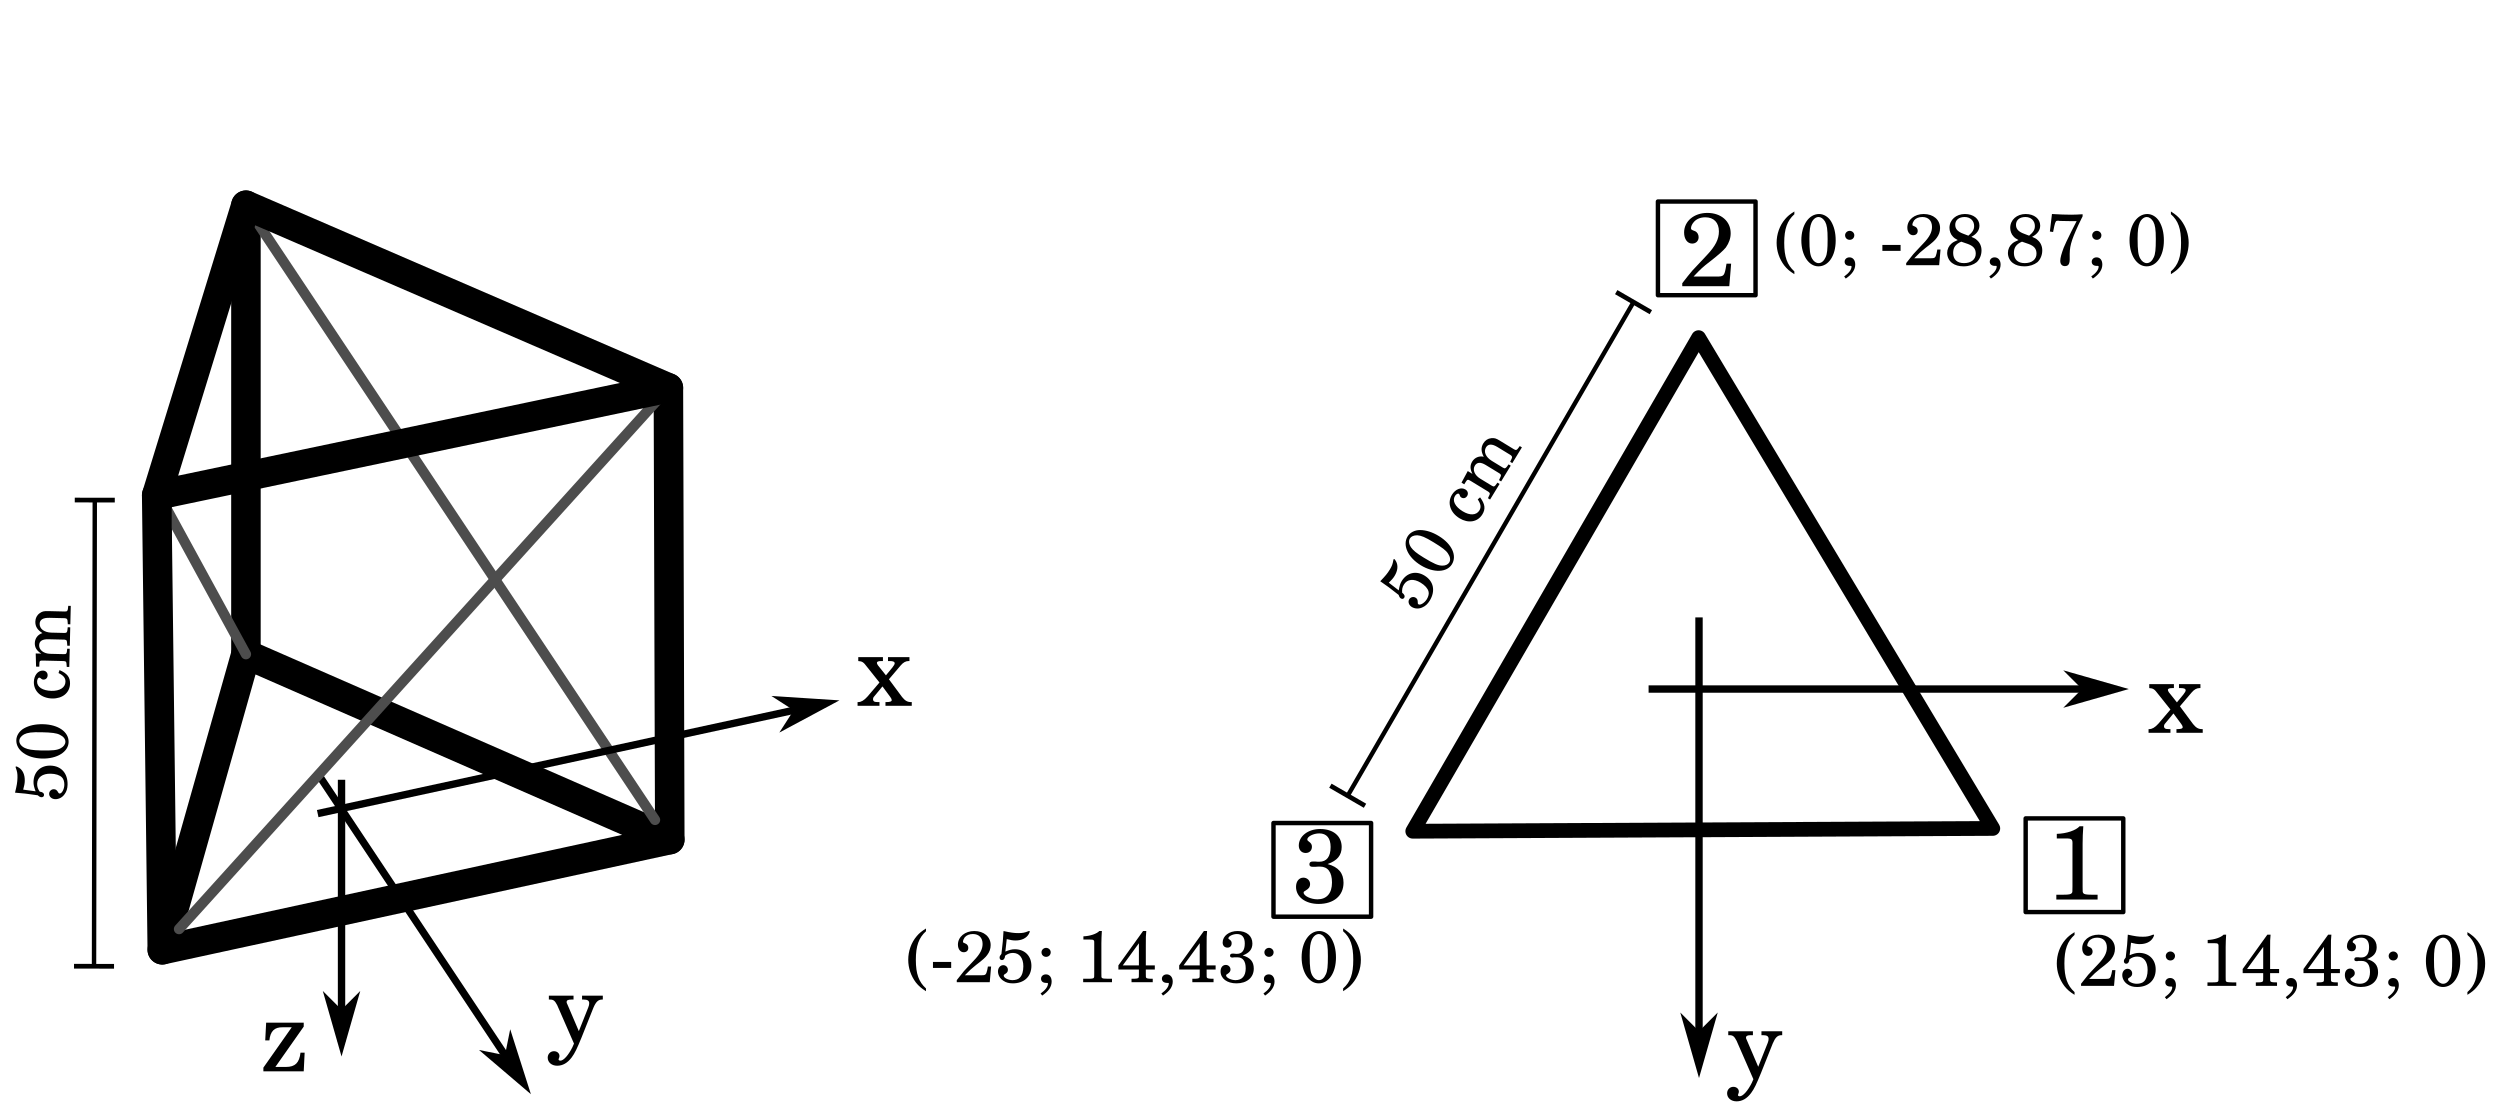
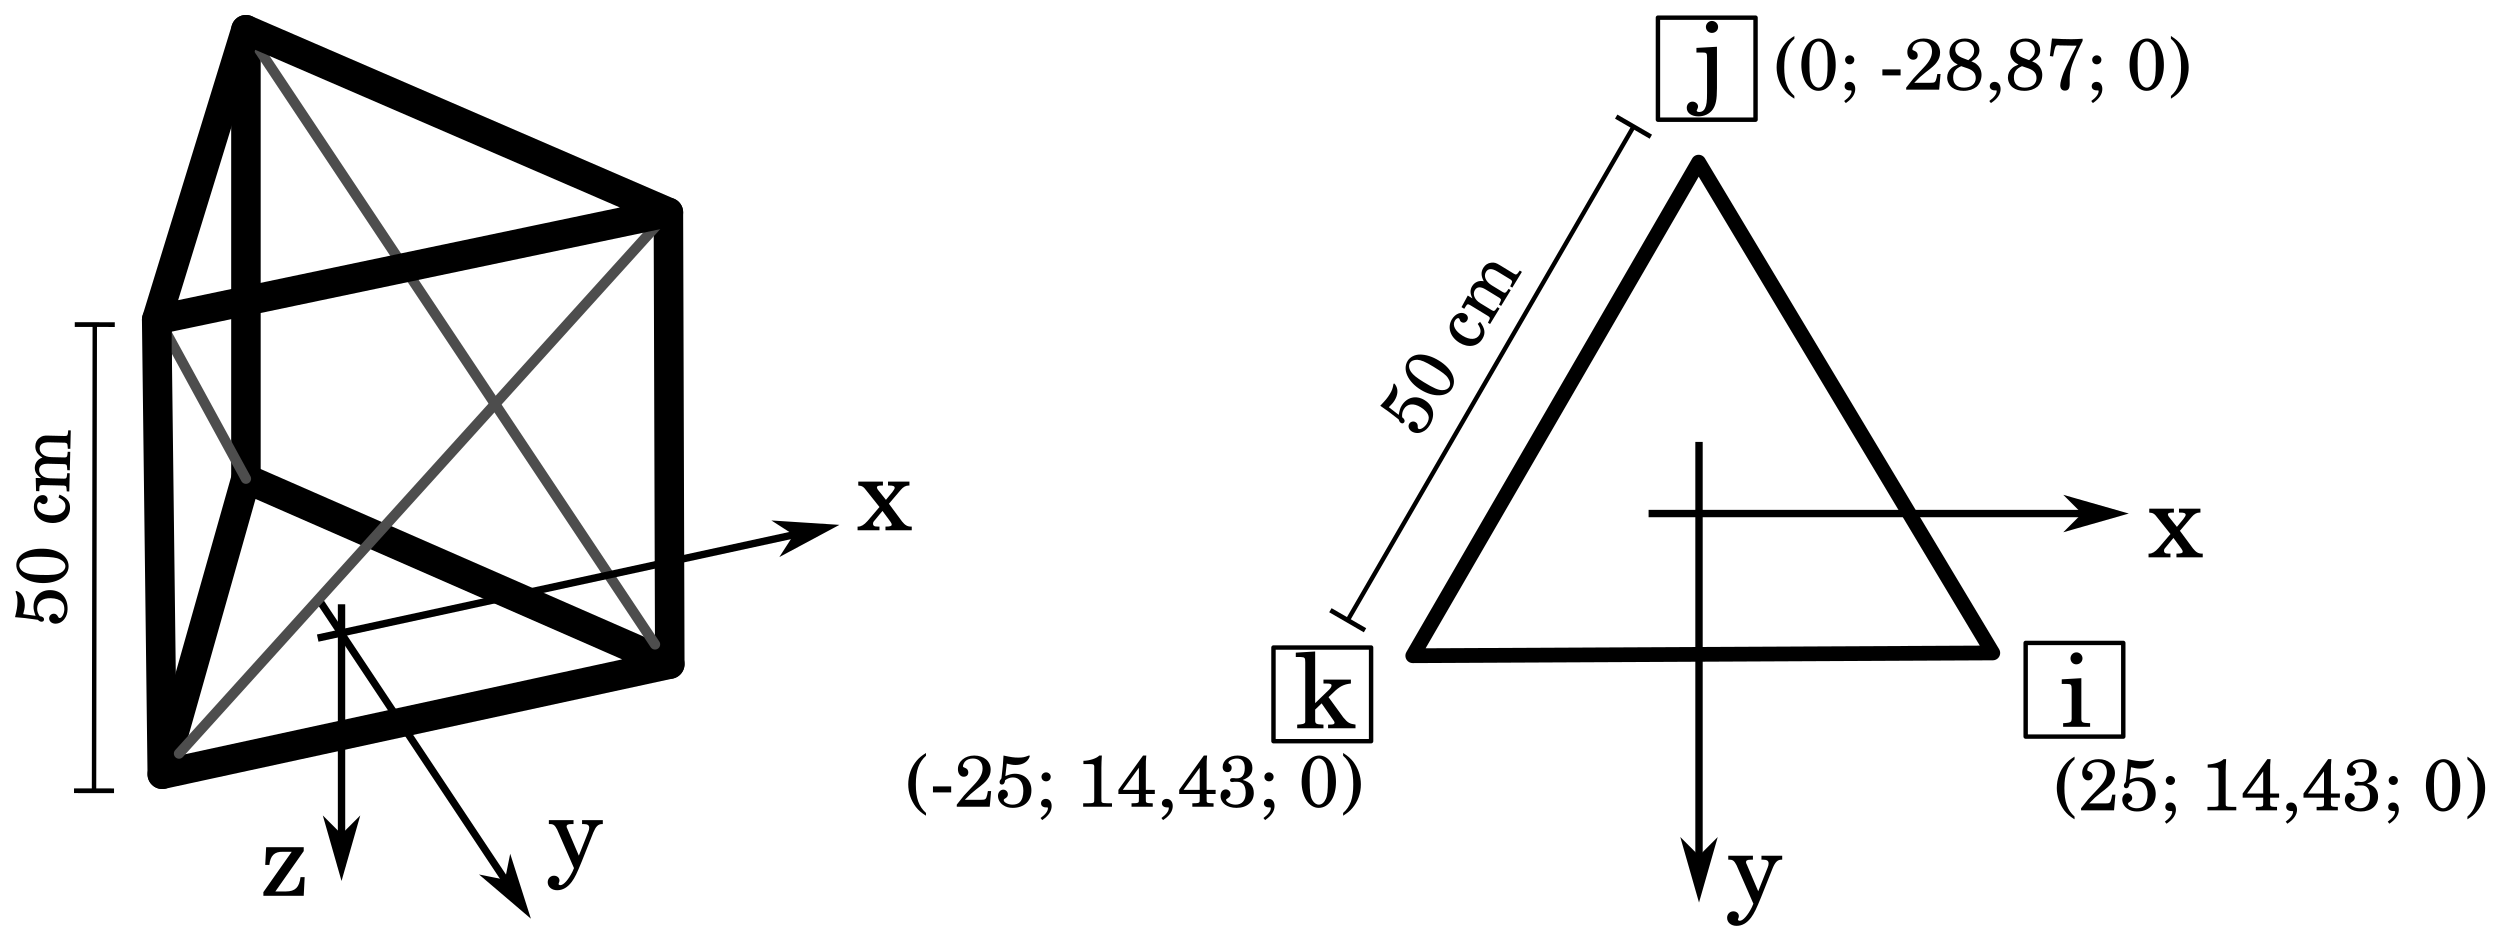
- <svg xmlns="http://www.w3.org/2000/svg" width="169.43mm" height="75.643mm" viewBox="0 0 169.43 75.643" version="1.1" id="svg8">
+ <svg xmlns="http://www.w3.org/2000/svg" width="169.43mm" height="63.749mm" viewBox="0 0 169.43 63.749" version="1.1" id="svg8">
  <defs id="defs2">
    <marker orient="auto" refY="0" refX="0" id="Arrow2Mstart" style="overflow:visible">
      <path id="path4591" style="fill:#000000;fill-opacity:1;fill-rule:evenodd;stroke:#000000;stroke-width:0.625;stroke-linejoin:round;stroke-opacity:1" d="M 8.719,4.034 -2.207,0.016 8.719,-4.002 c -1.745,2.372 -1.735,5.617 -6e-7,8.035 z" transform="scale(0.6)" />
    </marker>
    <marker style="overflow:visible" id="marker16600" refX="0" refY="0" orient="auto">
      <path transform="matrix(-0.4,0,0,-0.4,-4,0)" style="fill:#000000;fill-opacity:1;fill-rule:evenodd;stroke:#000000;stroke-width:1pt;stroke-opacity:1" d="M 0,0 5,-5 -12.5,0 5,5 Z" id="path16598" />
    </marker>
    <marker orient="auto" refY="0" refX="0" id="marker4816" style="overflow:visible">
      <path id="path4814" d="M 0,5.65 V -5.65" style="fill:none;fill-opacity:0.75;fill-rule:evenodd;stroke:#000000;stroke-width:1pt;stroke-opacity:1" transform="scale(0.8)" />
    </marker>
    <marker orient="auto" refY="0" refX="0" id="StopL" style="overflow:visible">
      <path id="path4707" d="M 0,5.65 V -5.65" style="fill:none;fill-opacity:0.75;fill-rule:evenodd;stroke:#000000;stroke-width:1pt;stroke-opacity:1" transform="scale(0.8)" />
    </marker>
    <marker style="overflow:visible" id="marker7769" refX="0" refY="0" orient="auto">
      <path transform="matrix(-0.4,0,0,-0.4,-4,0)" style="fill:#000000;fill-opacity:1;fill-rule:evenodd;stroke:#000000;stroke-width:1pt;stroke-opacity:1" d="M 0,0 5,-5 -12.5,0 5,5 Z" id="path7767" />
    </marker>
    <marker orient="auto" refY="0" refX="0" id="marker5375" style="overflow:visible">
      <path id="path5373" d="M 0,0 5,-5 -12.5,0 5,5 Z" style="fill:#000000;fill-opacity:1;fill-rule:evenodd;stroke:#000000;stroke-width:1pt;stroke-opacity:1" transform="matrix(-0.4,0,0,-0.4,-4,0)" />
    </marker>
    <marker orient="auto" refY="0" refX="0" id="marker5323" style="overflow:visible">
      <path id="path5321" d="M 0,0 5,-5 -12.5,0 5,5 Z" style="fill:#000000;fill-opacity:1;fill-rule:evenodd;stroke:#000000;stroke-width:1pt;stroke-opacity:1" transform="matrix(-0.4,0,0,-0.4,-4,0)" />
    </marker>
    <marker orient="auto" refY="0" refX="0" id="marker5265" style="overflow:visible">
      <path id="path5263" d="M 0,0 5,-5 -12.5,0 5,5 Z" style="fill:#000000;fill-opacity:1;fill-rule:evenodd;stroke:#000000;stroke-width:1pt;stroke-opacity:1" transform="matrix(0.4,0,0,0.4,4,0)" />
    </marker>
    <marker orient="auto" refY="0" refX="0" id="marker5225" style="overflow:visible">
      <path id="path5223" d="M 0,0 5,-5 -12.5,0 5,5 Z" style="fill:#000000;fill-opacity:1;fill-rule:evenodd;stroke:#000000;stroke-width:1pt;stroke-opacity:1" transform="matrix(0.4,0,0,0.4,4,0)" />
    </marker>
    <marker style="overflow:visible" id="marker5131" refX="0" refY="0" orient="auto">
      <path transform="matrix(-0.4,0,0,-0.4,-4,0)" style="fill:#000000;fill-opacity:1;fill-rule:evenodd;stroke:#000000;stroke-width:1pt;stroke-opacity:1" d="M 0,0 5,-5 -12.5,0 5,5 Z" id="path5129" />
    </marker>
    <marker orient="auto" refY="0" refX="0" id="Arrow1Mend" style="overflow:visible">
      <path id="path4704" d="M 0,0 5,-5 -12.5,0 5,5 Z" style="fill:#000000;fill-opacity:1;fill-rule:evenodd;stroke:#000000;stroke-width:1pt;stroke-opacity:1" transform="matrix(-0.4,0,0,-0.4,-4,0)" />
    </marker>
    <marker style="overflow:visible" id="marker4979" refX="0" refY="0" orient="auto">
      <path transform="matrix(0.4,0,0,0.4,4,0)" style="fill:#000000;fill-opacity:1;fill-rule:evenodd;stroke:#000000;stroke-width:1pt;stroke-opacity:1" d="M 0,0 5,-5 -12.5,0 5,5 Z" id="path4977" />
    </marker>
    <marker orient="auto" refY="0" refX="0" id="StopL-2" style="overflow:visible">
      <path id="path4707-9" d="M 0,5.65 V -5.65" style="fill:none;fill-opacity:0.75;fill-rule:evenodd;stroke:#000000;stroke-width:1pt;stroke-opacity:1" transform="scale(0.8)" />
    </marker>
    <marker orient="auto" refY="0" refX="0" id="marker4816-1" style="overflow:visible">
      <path id="path4814-2" d="M 0,5.65 V -5.65" style="fill:none;fill-opacity:0.75;fill-rule:evenodd;stroke:#000000;stroke-width:1pt;stroke-opacity:1" transform="scale(0.8)" />
    </marker>
    <marker orient="auto" refY="0" refX="0" id="Arrow2Mstart-3" style="overflow:visible">
      <path id="path4591-6" style="fill:#000000;fill-opacity:1;fill-rule:evenodd;stroke:#000000;stroke-width:0.625;stroke-linejoin:round;stroke-opacity:1" d="M 8.719,4.034 -2.207,0.016 8.719,-4.002 c -1.745,2.372 -1.735,5.617 -6e-7,8.035 z" transform="scale(0.6)" />
    </marker>
    <marker orient="auto" refY="0" refX="0" id="Arrow2Mstart-3-5" style="overflow:visible">
      <path id="path4591-6-3" style="fill:#000000;fill-opacity:1;fill-rule:evenodd;stroke:#000000;stroke-width:0.625;stroke-linejoin:round;stroke-opacity:1" d="M 8.719,4.034 -2.207,0.016 8.719,-4.002 c -1.745,2.372 -1.735,5.617 -6e-7,8.035 z" transform="scale(0.6)" />
    </marker>
    <marker orient="auto" refY="0" refX="0" id="Arrow2Mstart-5" style="overflow:visible">
      <path id="path4591-62" style="fill:#000000;fill-opacity:1;fill-rule:evenodd;stroke:#000000;stroke-width:0.625;stroke-linejoin:round;stroke-opacity:1" d="M 8.719,4.034 -2.207,0.016 8.719,-4.002 c -1.745,2.372 -1.735,5.617 -6e-7,8.035 z" transform="scale(0.6)" />
    </marker>
    <marker orient="auto" refY="0" refX="0" id="Arrow2Mstart-3-5-2" style="overflow:visible">
      <path id="path4591-6-3-7" style="fill:#000000;fill-opacity:1;fill-rule:evenodd;stroke:#000000;stroke-width:0.625;stroke-linejoin:round;stroke-opacity:1" d="M 8.719,4.034 -2.207,0.016 8.719,-4.002 c -1.745,2.372 -1.735,5.617 -6e-7,8.035 z" transform="scale(0.6)" />
    </marker>
    <marker orient="auto" refY="0" refX="0" id="Arrow2Mstart-5-0" style="overflow:visible">
      <path id="path4591-62-9" style="fill:#000000;fill-opacity:1;fill-rule:evenodd;stroke:#000000;stroke-width:0.625;stroke-linejoin:round;stroke-opacity:1" d="M 8.719,4.034 -2.207,0.016 8.719,-4.002 c -1.745,2.372 -1.735,5.617 -6e-7,8.035 z" transform="scale(0.6)" />
    </marker>
    <marker orient="auto" refY="0" refX="0" id="Arrow2Mstart-3-3" style="overflow:visible">
      <path id="path4591-6-6" style="fill:#000000;fill-opacity:1;fill-rule:evenodd;stroke:#000000;stroke-width:0.625;stroke-linejoin:round;stroke-opacity:1" d="M 8.719,4.034 -2.207,0.016 8.719,-4.002 c -1.745,2.372 -1.735,5.617 -6e-7,8.035 z" transform="scale(0.6)" />
    </marker>
    <marker orient="auto" refY="0" refX="0" id="Arrow2Mstart-0" style="overflow:visible">
      <path id="path4591-626" style="fill:#000000;fill-opacity:1;fill-rule:evenodd;stroke:#000000;stroke-width:0.625;stroke-linejoin:round;stroke-opacity:1" d="M 8.719,4.034 -2.207,0.016 8.719,-4.002 c -1.745,2.372 -1.735,5.617 -6e-7,8.035 z" transform="scale(0.6)" />
    </marker>
    <marker orient="auto" refY="0" refX="0" id="Arrow2Mstart-3-5-2-2" style="overflow:visible">
      <path id="path4591-6-3-7-0" style="fill:#000000;fill-opacity:1;fill-rule:evenodd;stroke:#000000;stroke-width:0.625;stroke-linejoin:round;stroke-opacity:1" d="M 8.719,4.034 -2.207,0.016 8.719,-4.002 c -1.745,2.372 -1.735,5.617 -6e-7,8.035 z" transform="scale(0.6)" />
    </marker>
    <marker orient="auto" refY="0" refX="0" id="Arrow2Mstart-5-0-2" style="overflow:visible">
      <path id="path4591-62-9-3" style="fill:#000000;fill-opacity:1;fill-rule:evenodd;stroke:#000000;stroke-width:0.625;stroke-linejoin:round;stroke-opacity:1" d="M 8.719,4.034 -2.207,0.016 8.719,-4.002 c -1.745,2.372 -1.735,5.617 -6e-7,8.035 z" transform="scale(0.6)" />
    </marker>
    <marker orient="auto" refY="0" refX="0" id="Arrow2Mstart-3-3-7" style="overflow:visible">
      <path id="path4591-6-6-5" style="fill:#000000;fill-opacity:1;fill-rule:evenodd;stroke:#000000;stroke-width:0.625;stroke-linejoin:round;stroke-opacity:1" d="M 8.719,4.034 -2.207,0.016 8.719,-4.002 c -1.745,2.372 -1.735,5.617 -6e-7,8.035 z" transform="scale(0.6)" />
    </marker>
    <marker orient="auto" refY="0" refX="0" id="Arrow2Mstart-0-9" style="overflow:visible">
      <path id="path4591-626-2" style="fill:#000000;fill-opacity:1;fill-rule:evenodd;stroke:#000000;stroke-width:0.625;stroke-linejoin:round;stroke-opacity:1" d="M 8.719,4.034 -2.207,0.016 8.719,-4.002 c -1.745,2.372 -1.735,5.617 -6e-7,8.035 z" transform="scale(0.6)" />
    </marker>
    <marker orient="auto" refY="0" refX="0" id="Arrow2Mstart-3-5-28" style="overflow:visible">
      <path id="path4591-6-3-9" style="fill:#000000;fill-opacity:1;fill-rule:evenodd;stroke:#000000;stroke-width:0.625;stroke-linejoin:round;stroke-opacity:1" d="M 8.719,4.034 -2.207,0.016 8.719,-4.002 c -1.745,2.372 -1.735,5.617 -6e-7,8.035 z" transform="scale(0.6)" />
    </marker>
    <marker orient="auto" refY="0" refX="0" id="Arrow2Mstart-5-7" style="overflow:visible">
      <path id="path4591-62-3" style="fill:#000000;fill-opacity:1;fill-rule:evenodd;stroke:#000000;stroke-width:0.625;stroke-linejoin:round;stroke-opacity:1" d="M 8.719,4.034 -2.207,0.016 8.719,-4.002 c -1.745,2.372 -1.735,5.617 -6e-7,8.035 z" transform="scale(0.6)" />
    </marker>
    <marker orient="auto" refY="0" refX="0" id="Arrow2Mstart-3-6" style="overflow:visible">
      <path id="path4591-6-1" style="fill:#000000;fill-opacity:1;fill-rule:evenodd;stroke:#000000;stroke-width:0.625;stroke-linejoin:round;stroke-opacity:1" d="M 8.719,4.034 -2.207,0.016 8.719,-4.002 c -1.745,2.372 -1.735,5.617 -6e-7,8.035 z" transform="scale(0.6)" />
    </marker>
    <marker orient="auto" refY="0" refX="0" id="Arrow2Mstart-2" style="overflow:visible">
      <path id="path4591-9" style="fill:#000000;fill-opacity:1;fill-rule:evenodd;stroke:#000000;stroke-width:0.625;stroke-linejoin:round;stroke-opacity:1" d="M 8.719,4.034 -2.207,0.016 8.719,-4.002 c -1.745,2.372 -1.735,5.617 -6e-7,8.035 z" transform="scale(0.6)" />
    </marker>
    <marker orient="auto" refY="0" refX="0" id="Arrow2Mstart-3-3-7-3" style="overflow:visible">
      <path id="path4591-6-6-5-6" style="fill:#000000;fill-opacity:1;fill-rule:evenodd;stroke:#000000;stroke-width:0.625;stroke-linejoin:round;stroke-opacity:1" d="M 8.719,4.034 -2.207,0.016 8.719,-4.002 c -1.745,2.372 -1.735,5.617 -6e-7,8.035 z" transform="scale(0.6)" />
    </marker>
  </defs>
-   <g id="layer1" transform="translate(-21.13063,-125.5703)">
+   <g id="layer1" transform="translate(-21.13063,-137.4642)">
    <path style="fill:none;fill-rule:evenodd;stroke:#000000;stroke-width:0.5;stroke-linecap:butt;stroke-linejoin:miter;stroke-miterlimit:4;stroke-dasharray:none;stroke-opacity:1;marker-end:url(#marker7769)" d="m 42.617,177.921 13.948,20.985" id="path4689" />
    <path style="fill:none;fill-rule:evenodd;stroke:#000000;stroke-width:1;stroke-linecap:butt;stroke-linejoin:round;stroke-miterlimit:4;stroke-dasharray:none;stroke-opacity:1" d="m 116.877,181.904 19.371,-33.451 19.938,33.262 z" id="path4687" />
    <g id="g4674">
      <path id="path4632" d="m 32.128,189.938 34.396,-7.465 -28.726,-12.568 z" style="fill:none;fill-rule:evenodd;stroke:#000000;stroke-width:2;stroke-linecap:butt;stroke-linejoin:round;stroke-miterlimit:4;stroke-dasharray:none;stroke-opacity:1" />
      <path id="path4636" d="m 31.75,159.133 0.378,30.805" style="fill:none;fill-rule:evenodd;stroke:#000000;stroke-width:2;stroke-linecap:round;stroke-linejoin:miter;stroke-miterlimit:4;stroke-dasharray:none;stroke-opacity:1" />
      <path id="path4638" d="m 66.429,151.857 0.094,30.616" style="fill:none;fill-rule:evenodd;stroke:#000000;stroke-width:2;stroke-linecap:round;stroke-linejoin:miter;stroke-miterlimit:4;stroke-dasharray:none;stroke-opacity:1" />
      <path id="path4640" d="m 37.798,139.478 v 30.427" style="fill:none;fill-rule:evenodd;stroke:#000000;stroke-width:2;stroke-linecap:round;stroke-linejoin:miter;stroke-miterlimit:4;stroke-dasharray:none;stroke-opacity:1" />
      <path id="path4642" d="M 66.429,151.857 33.264,188.535" style="fill:none;fill-rule:evenodd;stroke:#4d4d4d;stroke-width:0.7;stroke-linecap:round;stroke-linejoin:round;stroke-miterlimit:4;stroke-dasharray:none;stroke-opacity:1" />
      <path id="path4644" d="m 37.798,139.478 27.724,41.658" style="fill:none;fill-rule:evenodd;stroke:#4d4d4d;stroke-width:0.7;stroke-linecap:round;stroke-linejoin:round;stroke-miterlimit:4;stroke-dasharray:none;stroke-opacity:1" />
      <path id="path4646" d="m 37.798,169.906 -5.422,-9.934" style="fill:none;fill-rule:evenodd;stroke:#4d4d4d;stroke-width:0.7;stroke-linecap:round;stroke-linejoin:round;stroke-miterlimit:4;stroke-dasharray:none;stroke-opacity:1" />
      <path id="path4634" d="M 31.75,159.133 66.429,151.857 37.798,139.478 Z" style="fill:none;fill-rule:evenodd;stroke:#000000;stroke-width:2;stroke-linecap:butt;stroke-linejoin:round;stroke-miterlimit:4;stroke-dasharray:none;stroke-opacity:1" />
      <rect y="159.405" x="31.278" height="2.752" width="1.488" id="rect4663" style="color:#000000;display:inline;overflow:visible;visibility:visible;opacity:1;fill:#000000;fill-opacity:1;fill-rule:nonzero;stroke:none;stroke-width:3.67;stroke-linecap:round;stroke-linejoin:round;stroke-miterlimit:4;stroke-dasharray:none;stroke-dashoffset:0;stroke-opacity:1;marker:none;enable-background:accumulate" />
    </g>
    <path style="fill:none;fill-rule:evenodd;stroke:#000000;stroke-width:0.5;stroke-linecap:butt;stroke-linejoin:miter;stroke-miterlimit:4;stroke-dasharray:none;stroke-opacity:1;marker-end:url(#marker5131)" d="m 44.277,178.417 v 17.769" id="path4691" />
    <path style="fill:none;fill-rule:evenodd;stroke:#000000;stroke-width:0.5;stroke-linecap:butt;stroke-linejoin:miter;stroke-miterlimit:4;stroke-dasharray:none;stroke-opacity:1;marker-end:url(#Arrow1Mend)" d="m 42.662,180.709 34.396,-7.465" id="path4693" />
    <text xml:space="preserve" style="font-style:normal;font-variant:normal;font-weight:normal;font-stretch:normal;line-height:0%;font-family:'Century Schoolbook L';-inkscape-font-specification:'Century Schoolbook L';letter-spacing:0px;word-spacing:0px;fill:#000000;fill-opacity:1;stroke:none;stroke-width:0.265px;stroke-linecap:butt;stroke-linejoin:miter;stroke-opacity:1" x="38.698" y="198.177" id="text5203">
      <tspan id="tspan5201" x="38.698" y="198.177" style="font-size:7.056px;line-height:1.25;stroke-width:0.265px">z</tspan>
    </text>
    <text xml:space="preserve" style="font-style:normal;font-variant:normal;font-weight:normal;font-stretch:normal;line-height:0%;font-family:'Century Schoolbook L';-inkscape-font-specification:'Century Schoolbook L';letter-spacing:0px;word-spacing:0px;fill:#000000;fill-opacity:1;stroke:none;stroke-width:0.265px;stroke-linecap:butt;stroke-linejoin:miter;stroke-opacity:1" x="58.235" y="196.345" id="text5207">
      <tspan id="tspan5205" x="58.235" y="196.345" style="font-size:7.056px;line-height:1.25;stroke-width:0.265px">y</tspan>
    </text>
    <text xml:space="preserve" style="font-style:normal;font-variant:normal;font-weight:normal;font-stretch:normal;line-height:0%;font-family:'Century Schoolbook L';-inkscape-font-specification:'Century Schoolbook L';letter-spacing:0px;word-spacing:0px;fill:#000000;fill-opacity:1;stroke:none;stroke-width:0.265px;stroke-linecap:butt;stroke-linejoin:miter;stroke-opacity:1" x="79.186" y="173.402" id="text5211">
      <tspan id="tspan5209" x="79.186" y="173.402" style="font-size:7.056px;line-height:1.25;stroke-width:0.265px">x</tspan>
    </text>
    <path style="fill:none;fill-rule:evenodd;stroke:#000000;stroke-width:0.5;stroke-linecap:butt;stroke-linejoin:miter;stroke-miterlimit:4;stroke-dasharray:none;stroke-opacity:1;marker-start:url(#marker5265)" d="M 136.276,197.647 V 167.413" id="path5213" />
    <path style="fill:none;fill-rule:evenodd;stroke:#000000;stroke-width:0.5;stroke-linecap:butt;stroke-linejoin:miter;stroke-miterlimit:4;stroke-dasharray:none;stroke-opacity:1;marker-end:url(#marker5375)" d="m 132.859,172.268 h 31.561" id="path5215" />
    <text xml:space="preserve" style="font-style:normal;font-variant:normal;font-weight:normal;font-stretch:normal;line-height:0%;font-family:'Century Schoolbook L';-inkscape-font-specification:'Century Schoolbook L';letter-spacing:0px;word-spacing:0px;fill:#000000;fill-opacity:1;stroke:none;stroke-width:0.265px;stroke-linecap:butt;stroke-linejoin:miter;stroke-opacity:1" x="166.679" y="175.235" id="text5211-3">
      <tspan id="tspan5209-6" x="166.679" y="175.235" style="font-size:7.056px;line-height:1.25;stroke-width:0.265px">x</tspan>
    </text>
    <text xml:space="preserve" style="font-style:normal;font-variant:normal;font-weight:normal;font-stretch:normal;line-height:0%;font-family:'Century Schoolbook L';-inkscape-font-specification:'Century Schoolbook L';letter-spacing:0px;word-spacing:0px;fill:#000000;fill-opacity:1;stroke:none;stroke-width:0.265px;stroke-linecap:butt;stroke-linejoin:miter;stroke-opacity:1" x="138.165" y="198.76" id="text5207-6">
      <tspan id="tspan5205-2" x="138.165" y="198.76" style="font-size:7.056px;line-height:1.25;stroke-width:0.265px">y</tspan>
    </text>
    <path style="fill:none;fill-rule:evenodd;stroke:#000000;stroke-width:0.3;stroke-linecap:butt;stroke-linejoin:miter;stroke-miterlimit:4;stroke-dasharray:none;stroke-opacity:1;marker-start:url(#StopL);marker-end:url(#marker4816)" d="m 112.467,179.499 19.371,-33.451" id="path4536" />
    <text xml:space="preserve" style="font-style:normal;font-variant:normal;font-weight:normal;font-stretch:normal;line-height:0%;font-family:'Century Schoolbook L';-inkscape-font-specification:'Century Schoolbook L';letter-spacing:0px;word-spacing:0px;fill:#000000;fill-opacity:1;stroke:none;stroke-width:0.265px;stroke-linecap:butt;stroke-linejoin:miter;stroke-opacity:1" x="-81.675" y="187.287" id="text6024" transform="rotate(-58.60735)">
      <tspan id="tspan6022" x="-81.675" y="187.287" style="font-size:4.939px;line-height:1.25;stroke-width:0.265px">50 cm</tspan>
    </text>
-     <text xml:space="preserve" style="font-style:normal;font-variant:normal;font-weight:normal;font-stretch:normal;line-height:0%;font-family:'Century Schoolbook L';-inkscape-font-specification:'Century Schoolbook L';letter-spacing:0px;word-spacing:0px;fill:#000000;fill-opacity:1;stroke:none;stroke-width:0.265px;stroke-linecap:butt;stroke-linejoin:miter;stroke-opacity:1" x="108.668" y="186.725" id="text6028">
-       <tspan id="tspan6026" x="108.668" y="186.725" style="font-size:7.056px;line-height:1.25;stroke-width:0.265px">3</tspan>
+     <text xml:space="preserve" style="font-style:normal;font-variant:normal;font-weight:normal;font-stretch:normal;line-height:0%;font-family:'Century Schoolbook L';-inkscape-font-specification:'Century Schoolbook L';letter-spacing:0px;word-spacing:0px;fill:#000000;fill-opacity:1;stroke:none;stroke-width:0.265px;stroke-linecap:butt;stroke-linejoin:miter;stroke-opacity:1" x="108.857" y="186.82" id="text6028">
+       <tspan id="tspan6026" x="108.857" y="186.82" style="font-size:7.056px;line-height:1.25;stroke-width:0.265px">k</tspan>
    </text>
-     <text xml:space="preserve" style="font-style:normal;font-variant:normal;font-weight:normal;font-stretch:normal;line-height:0%;font-family:'Century Schoolbook L';-inkscape-font-specification:'Century Schoolbook L';letter-spacing:0px;word-spacing:0px;fill:#000000;fill-opacity:1;stroke:none;stroke-width:0.265px;stroke-linecap:butt;stroke-linejoin:miter;stroke-opacity:1" x="134.89" y="144.969" id="text6032">
-       <tspan id="tspan6030" x="134.89" y="144.969" style="font-size:7.056px;line-height:1.25;stroke-width:0.265px">2</tspan>
+     <text xml:space="preserve" style="font-style:normal;font-variant:normal;font-weight:normal;font-stretch:normal;line-height:0%;font-family:'Century Schoolbook L';-inkscape-font-specification:'Century Schoolbook L';letter-spacing:0px;word-spacing:0px;fill:#000000;fill-opacity:1;stroke:none;stroke-width:0.265px;stroke-linecap:butt;stroke-linejoin:miter;stroke-opacity:1" x="136.024" y="143.929" id="text6032">
+       <tspan id="tspan6030" x="136.024" y="143.929" style="font-size:7.056px;line-height:1.25;stroke-width:0.265px">j</tspan>
    </text>
-     <text xml:space="preserve" style="font-style:normal;font-variant:normal;font-weight:normal;font-stretch:normal;line-height:0%;font-family:'Century Schoolbook L';-inkscape-font-specification:'Century Schoolbook L';letter-spacing:0px;word-spacing:0px;fill:#000000;fill-opacity:1;stroke:none;stroke-width:0.265px;stroke-linecap:butt;stroke-linejoin:miter;stroke-opacity:1" x="159.789" y="186.536" id="text6036">
-       <tspan id="tspan6034" x="159.789" y="186.536" style="font-size:7.056px;line-height:1.25;stroke-width:0.265px">1</tspan>
+     <text xml:space="preserve" style="font-style:normal;font-variant:normal;font-weight:normal;font-stretch:normal;line-height:0%;font-family:'Century Schoolbook L';-inkscape-font-specification:'Century Schoolbook L';letter-spacing:0px;word-spacing:0px;fill:#000000;fill-opacity:1;stroke:none;stroke-width:0.265px;stroke-linecap:butt;stroke-linejoin:miter;stroke-opacity:1" x="160.734" y="186.725" id="text6036">
+       <tspan id="tspan6034" x="160.734" y="186.725" style="font-size:7.056px;line-height:1.25;stroke-width:0.265px">i</tspan>
    </text>
    <rect style="color:#000000;display:inline;overflow:visible;visibility:visible;opacity:1;fill:none;fill-opacity:1;fill-rule:nonzero;stroke:#000000;stroke-width:0.3;stroke-linecap:round;stroke-linejoin:round;stroke-miterlimit:4;stroke-dasharray:none;stroke-dashoffset:0;stroke-opacity:1;marker:none;enable-background:accumulate" id="rect6038" width="6.615" height="6.348" x="107.437" y="181.348" />
-     <rect style="color:#000000;display:inline;overflow:visible;visibility:visible;opacity:1;fill:none;fill-opacity:1;fill-rule:nonzero;stroke:#000000;stroke-width:0.3;stroke-linecap:round;stroke-linejoin:round;stroke-miterlimit:4;stroke-dasharray:none;stroke-dashoffset:0;stroke-opacity:1;marker:none;enable-background:accumulate" id="rect6038-3" width="6.615" height="6.348" x="133.492" y="139.228" />
+     <rect style="color:#000000;display:inline;overflow:visible;visibility:visible;opacity:1;fill:none;fill-opacity:1;fill-rule:nonzero;stroke:#000000;stroke-width:0.3;stroke-linecap:round;stroke-linejoin:round;stroke-miterlimit:4;stroke-dasharray:none;stroke-dashoffset:0;stroke-opacity:1;marker:none;enable-background:accumulate" id="rect6038-3" width="6.615" height="6.915" x="133.492" y="138.661" />
    <rect style="color:#000000;display:inline;overflow:visible;visibility:visible;opacity:1;fill:none;fill-opacity:1;fill-rule:nonzero;stroke:#000000;stroke-width:0.3;stroke-linecap:round;stroke-linejoin:round;stroke-miterlimit:4;stroke-dasharray:none;stroke-dashoffset:0;stroke-opacity:1;marker:none;enable-background:accumulate" id="rect6038-6" width="6.615" height="6.348" x="158.414" y="181.036" />
    <text xml:space="preserve" style="font-style:normal;font-variant:normal;font-weight:normal;font-stretch:normal;line-height:0%;font-family:'Century Schoolbook L';-inkscape-font-specification:'Century Schoolbook L';letter-spacing:0px;word-spacing:0px;fill:#000000;fill-opacity:1;stroke:none" x="141.363" y="143.542" id="text6063">
      <tspan id="tspan6061" x="141.363" y="143.542" style="font-size:4.939px;line-height:1.25">(0; -28,87; 0)</tspan>
    </text>
    <text xml:space="preserve" style="font-style:normal;font-variant:normal;font-weight:normal;font-stretch:normal;line-height:0%;font-family:'Century Schoolbook L';-inkscape-font-specification:'Century Schoolbook L';letter-spacing:0px;word-spacing:0px;fill:#000000;fill-opacity:1;stroke:none;stroke-width:0.265px;stroke-linecap:butt;stroke-linejoin:miter;stroke-opacity:1" x="160.352" y="192.381" id="text6063-7">
      <tspan id="tspan6061-5" x="160.352" y="192.381" style="font-size:4.939px;line-height:1.25;stroke-width:0.265px">(25; 14,43; 0)</tspan>
    </text>
    <text xml:space="preserve" style="font-style:normal;font-variant:normal;font-weight:normal;font-stretch:normal;line-height:0%;font-family:'Century Schoolbook L';-inkscape-font-specification:'Century Schoolbook L';letter-spacing:0px;word-spacing:0px;fill:#000000;fill-opacity:1;stroke:none;stroke-width:0.265px;stroke-linecap:butt;stroke-linejoin:miter;stroke-opacity:1" x="82.511" y="192.137" id="text6063-3">
      <tspan id="tspan6061-56" x="82.511" y="192.137" style="font-size:4.939px;line-height:1.25;stroke-width:0.265px">(-25; 14,43; 0)</tspan>
    </text>
    <path style="fill:none;fill-rule:evenodd;stroke:#000000;stroke-width:0.3;stroke-linecap:butt;stroke-linejoin:miter;stroke-miterlimit:4;stroke-dasharray:none;stroke-opacity:1;marker-start:url(#StopL-2);marker-end:url(#marker4816-1)" d="m 27.503,191.056 0.051,-31.594" id="path4536-7" />
    <text xml:space="preserve" style="font-style:normal;font-variant:normal;font-weight:normal;font-stretch:normal;line-height:0%;font-family:'Century Schoolbook L';-inkscape-font-specification:'Century Schoolbook L';letter-spacing:0px;word-spacing:0px;fill:#000000;fill-opacity:1;stroke:none;stroke-width:0.265px;stroke-linecap:butt;stroke-linejoin:miter;stroke-opacity:1" x="-179.293" y="29.968" id="text6024-0" transform="rotate(-88.60734)">
      <tspan id="tspan6022-9" x="-179.293" y="29.968" style="font-size:4.939px;line-height:1.25;stroke-width:0.265px">50 cm</tspan>
    </text>
  </g>
</svg>
